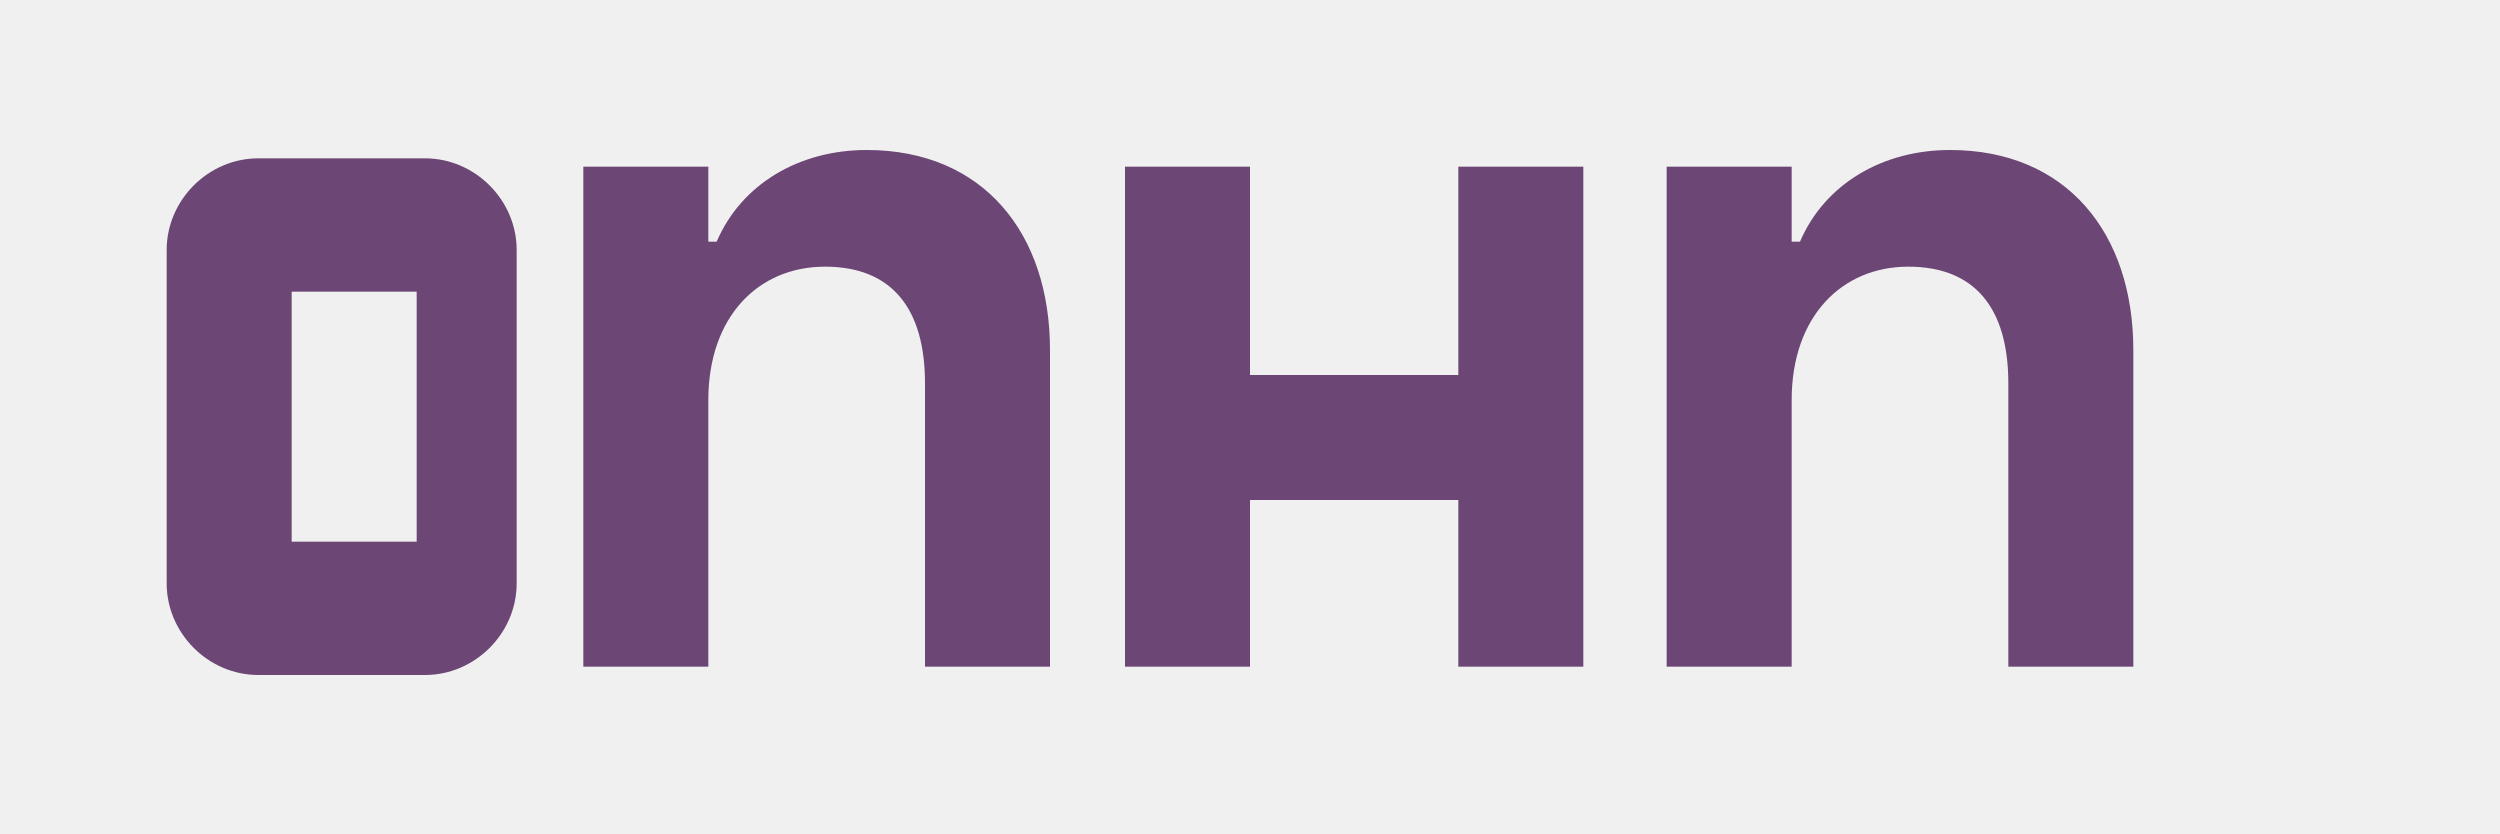
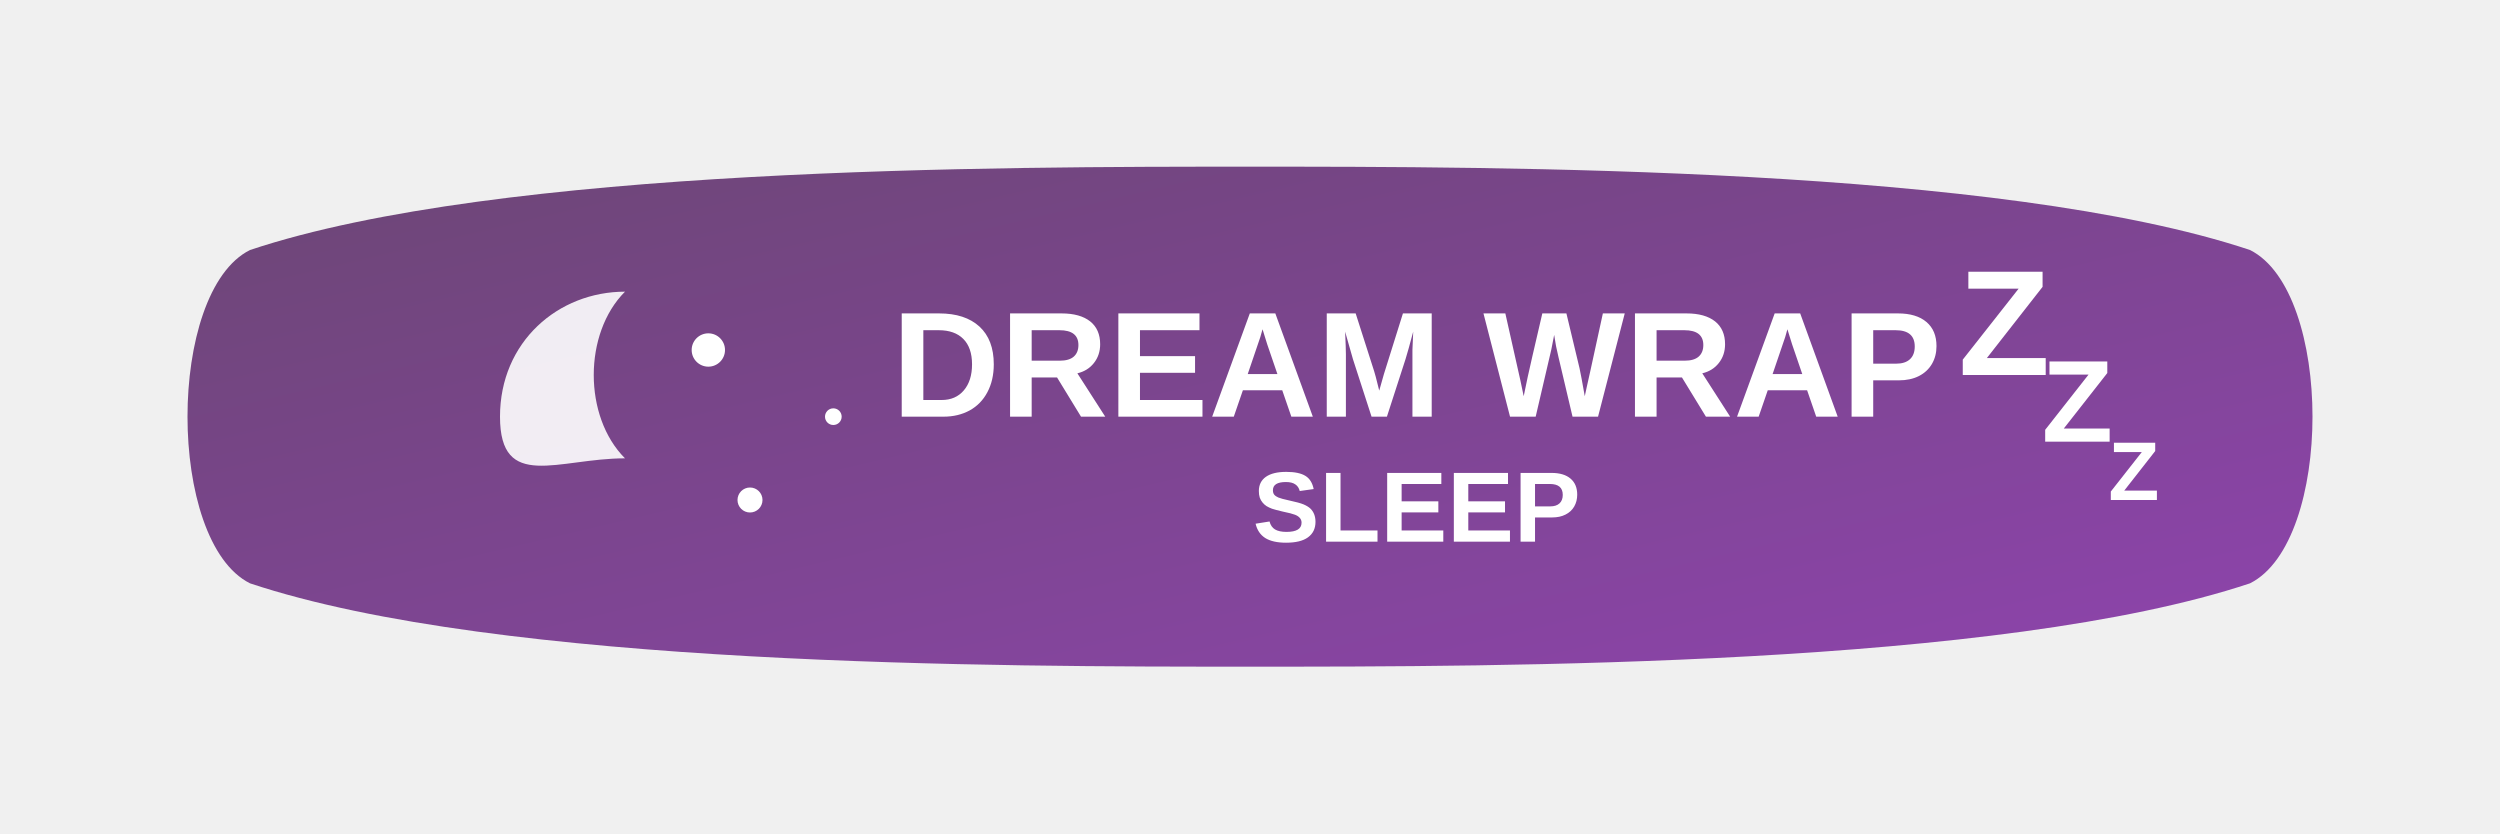
<svg xmlns="http://www.w3.org/2000/svg" width="300" height="100" viewBox="0 0 300 100">
-   <g fill="#6c4675">
-     <path d="M20,30 c0,-6 5,-11 11,-11 h20 c6,0 11,5 11,11 v40 c0,6 -5,11 -11,11 h-20 c-6,0 -11,-5 -11,-11 z M35,35 v30 h15 v-30 z" />
-     <path d="M70,20 h15 v9 h1 c3,-7 10,-11 18,-11 14,0 22,10 22,24 v38 h-15 v-34 c0,-9 -4,-14 -12,-14 -8,0 -14,6 -14,16 v32 h-15 z" />
-     <path d="M135,20 h15 v25 h25 v-25 h15 v60 h-15 v-20 h-25 v20 h-15 z" />
-     <path d="M200,20 h15 v9 h1 c3,-7 10,-11 18,-11 14,0 22,10 22,24 v38 h-15 v-34 c0,-9 -4,-14 -12,-14 -8,0 -14,6 -14,16 v32 h-15 z" />
-   </g>
+   <defs>
+     <linearGradient id="dreamGrad" x1="0%" y1="0%" x2="100%" y2="100%">
+       <stop offset="0%" style="stop-color:#6c4675;stop-opacity:1" />
+       <stop offset="100%" style="stop-color:#8e44ad;stop-opacity:1" />
+     </linearGradient>
+   </defs>
+   <path d="M30,30 C60,20 120,20 150,20 C180,20 240,20 270,30 C280,35 280,65 270,70 C240,80 180,80 150,80 C120,80 60,80 30,70 C20,65 20,35 30,30 Z" fill="url(#dreamGrad)" />
+   <path d="M60,50 C60,41 67,35 75,35 C70,40 70,50 75,55 C67,55 60,59 60,50 Z" fill="white" opacity="0.9" />
+   <circle cx="85" cy="42" r="2" fill="white" />
+   <circle cx="90" cy="60" r="1.5" fill="white" />
+   <circle cx="100" cy="50" r="1" fill="white" />
+   <text x="170" y="50" font-family="Arial, sans-serif" font-size="18" font-weight="bold" text-anchor="middle" fill="white">DREAM WRAP</text>
+   <text x="170" y="65" font-family="Arial, sans-serif" font-size="12" font-weight="bold" text-anchor="middle" fill="white">SLEEP</text>
+   <text x="235" y="45" font-family="Arial, sans-serif" font-size="18" font-weight="bold" fill="white">Z</text>
+   <text x="245" y="53" font-family="Arial, sans-serif" font-size="14" font-weight="bold" fill="white">Z</text>
+   <text x="253" y="60" font-family="Arial, sans-serif" font-size="10" font-weight="bold" fill="white">Z</text>
</svg>
